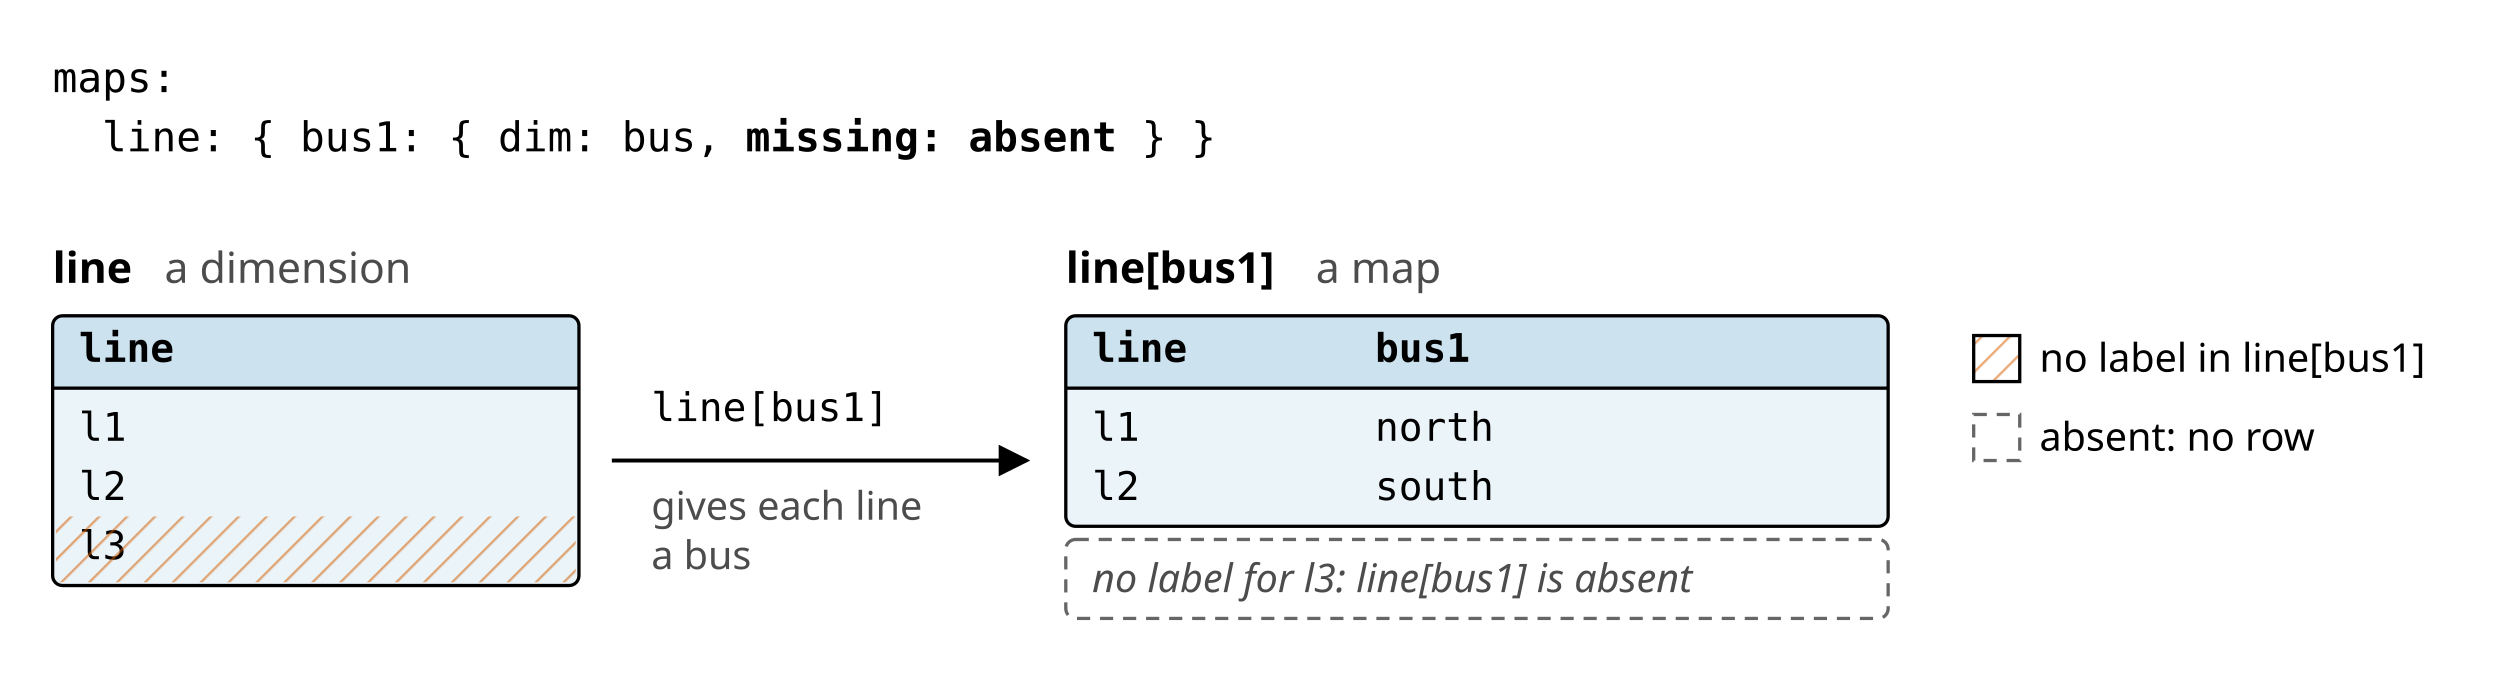
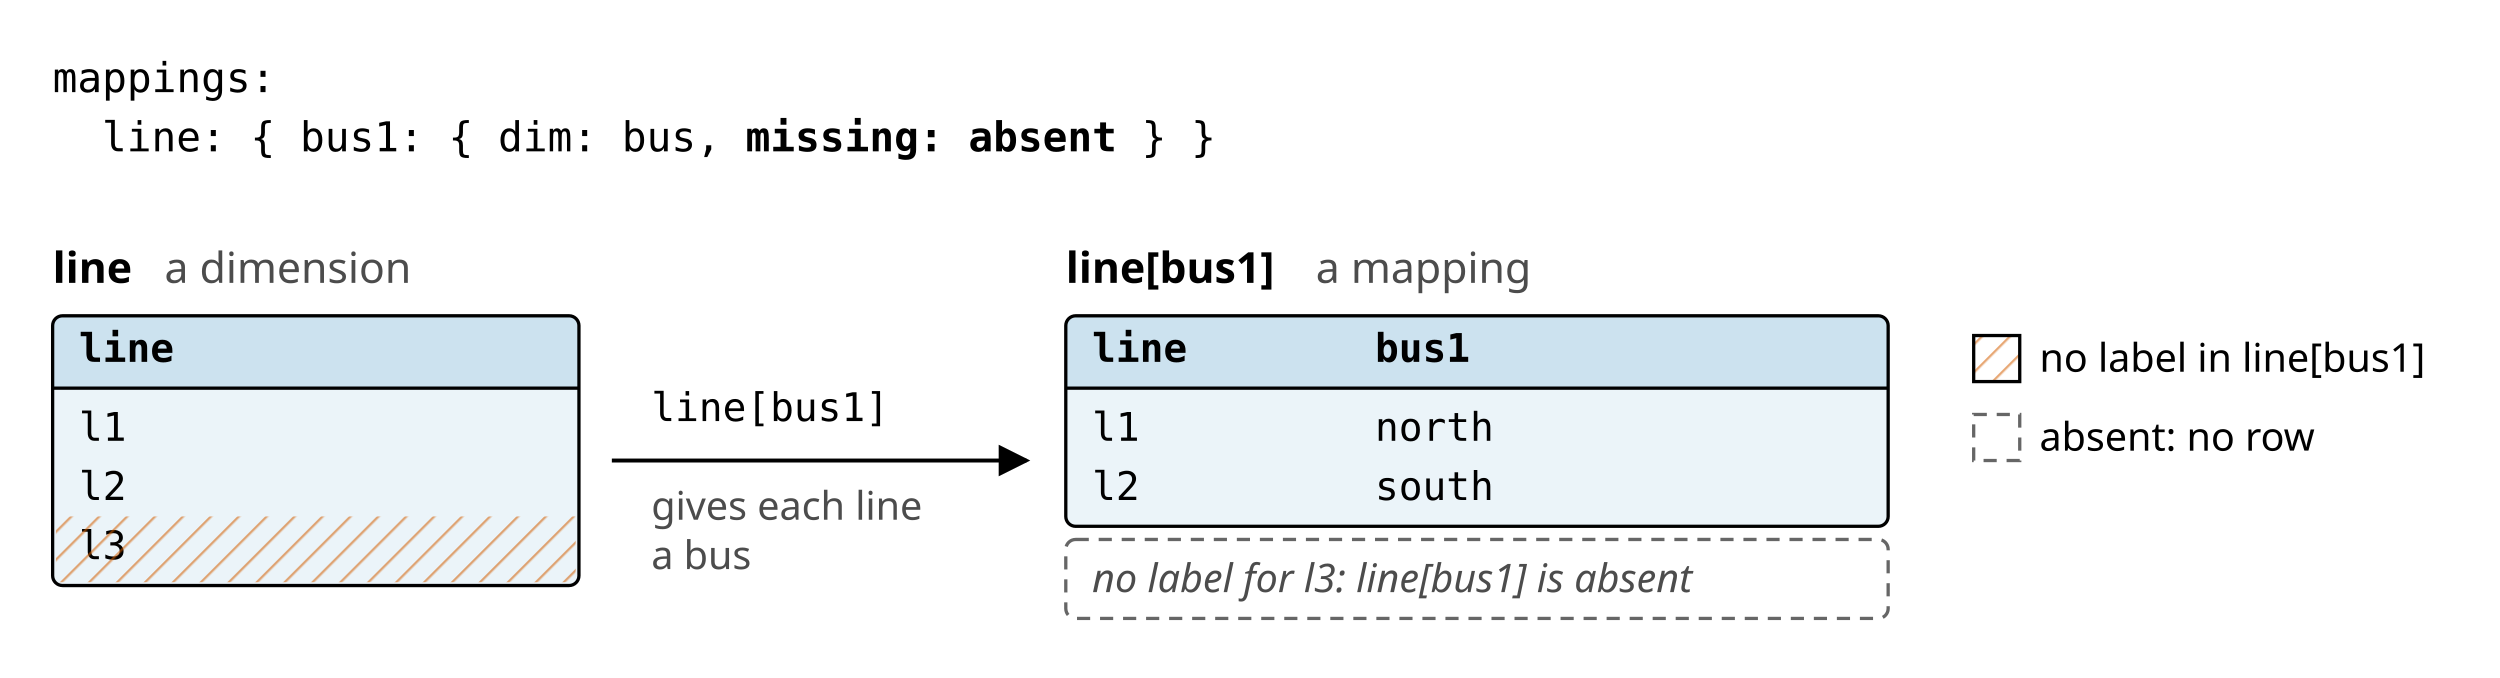
<svg xmlns="http://www.w3.org/2000/svg" viewBox="0 0 760 206" width="760" height="206" style="max-width: 100%; height: auto" role="img" aria-labelledby="arm-t arm-d" font-family="ui-sans-serif, system-ui, sans-serif" font-size="13">
  <defs>
    <pattern id="arm-hatch" width="6" height="6" patternUnits="userSpaceOnUse" patternTransform="rotate(45)">
      <line x1="0" y1="0" x2="0" y2="6" stroke="#D55E00" stroke-opacity="0.5" stroke-width="1.5" />
    </pattern>
    <marker id="arm-arrow" viewBox="0 0 8 8" refX="7" refY="4" markerWidth="8" markerHeight="8" orient="auto">
      <path d="M0,0 L8,4 L0,8 z" fill="currentColor" />
    </marker>
  </defs>
  <g stroke="none">
    <path d="M16,118 H176 V175 A3,3 0 0 1 173,178 H19 A3,3 0 0 1 16,175 Z" fill="#0072B2" fill-opacity="0.08" />
    <path d="M16,118 V99 A3,3 0 0 1 19,96 H173 A3,3 0 0 1 176,99 V118 Z" fill="#0072B2" fill-opacity="0.2" />
    <path d="M324,118 H574 V157 A3,3 0 0 1 571,160 H327 A3,3 0 0 1 324,157 Z" fill="#0072B2" fill-opacity="0.08" />
    <path d="M324,118 V99 A3,3 0 0 1 327,96 H571 A3,3 0 0 1 574,99 V118 Z" fill="#0072B2" fill-opacity="0.2" />
  </g>
  <g fill="currentColor">
    <g font-family="ui-monospace, SFMono-Regular, Menlo, monospace" font-size="12.5">
-       <text x="16" y="28">maps:</text>
+       <text x="16" y="28">mappings:</text>
      <text x="31" y="46">line: { bus1: { dim: bus, <tspan font-weight="bold">missing: absent</tspan> } }</text>
    </g>
    <text x="16" y="86" font-weight="bold">line</text>
    <text x="50" y="86" fill-opacity="0.7">a dimension</text>
    <g font-family="ui-monospace, SFMono-Regular, Menlo, monospace" font-size="12">
      <text x="24" y="110" font-weight="bold">line</text>
      <text x="24" y="134">l1</text>
      <text x="24" y="152">l2</text>
      <text x="24" y="170">l3</text>
    </g>
  </g>
  <g fill="none" stroke="currentColor" stroke-width="1">
    <rect x="16" y="96" width="160" height="82" rx="3" />
    <line x1="16" y1="118" x2="176" y2="118" />
    <rect x="17" y="157" width="158" height="20" fill="url(#arm-hatch)" stroke="none" />
  </g>
  <g stroke="currentColor" fill="none" stroke-width="1.2" marker-end="url(#arm-arrow)">
    <path d="M186,140 L312,140" />
  </g>
  <g fill="currentColor" font-size="12">
    <text x="198" y="128" font-family="ui-monospace, SFMono-Regular, Menlo, monospace">line[bus1]</text>
    <text x="198" y="158" fill-opacity="0.7">gives each line</text>
    <text x="198" y="173" fill-opacity="0.7">a bus</text>
  </g>
  <g fill="currentColor">
    <text x="324" y="86" font-weight="bold">line[bus1]</text>
-     <text x="400" y="86" fill-opacity="0.7">a map</text>
+     <text x="400" y="86" fill-opacity="0.7">a mapping</text>
    <g font-family="ui-monospace, SFMono-Regular, Menlo, monospace" font-size="12">
      <text x="332" y="110" font-weight="bold">line</text>
      <text x="418" y="110" font-weight="bold">bus1</text>
      <text x="332" y="134">l1</text>
      <text x="418" y="134">north</text>
      <text x="332" y="152">l2</text>
      <text x="418" y="152">south</text>
    </g>
  </g>
  <g fill="none" stroke="currentColor" stroke-width="1">
    <rect x="324" y="96" width="250" height="64" rx="3" />
    <line x1="324" y1="118" x2="574" y2="118" />
    <rect x="324" y="164" width="250" height="24" rx="3" stroke-dasharray="4 3" stroke-opacity="0.6" />
  </g>
  <g fill="currentColor" font-size="12">
    <text x="332" y="180" fill-opacity="0.7" font-style="italic">no label for l3: line[bus1] is absent</text>
  </g>
  <g fill="none" stroke="currentColor" stroke-width="1">
    <rect x="600" y="102" width="14" height="14" fill="url(#arm-hatch)" />
    <rect x="600" y="126" width="14" height="14" stroke-dasharray="4 3" stroke-opacity="0.6" />
  </g>
  <g fill="currentColor" font-size="12">
    <text x="620" y="113">no label in line[bus1]</text>
    <text x="620" y="137">absent: no row</text>
  </g>
</svg>
